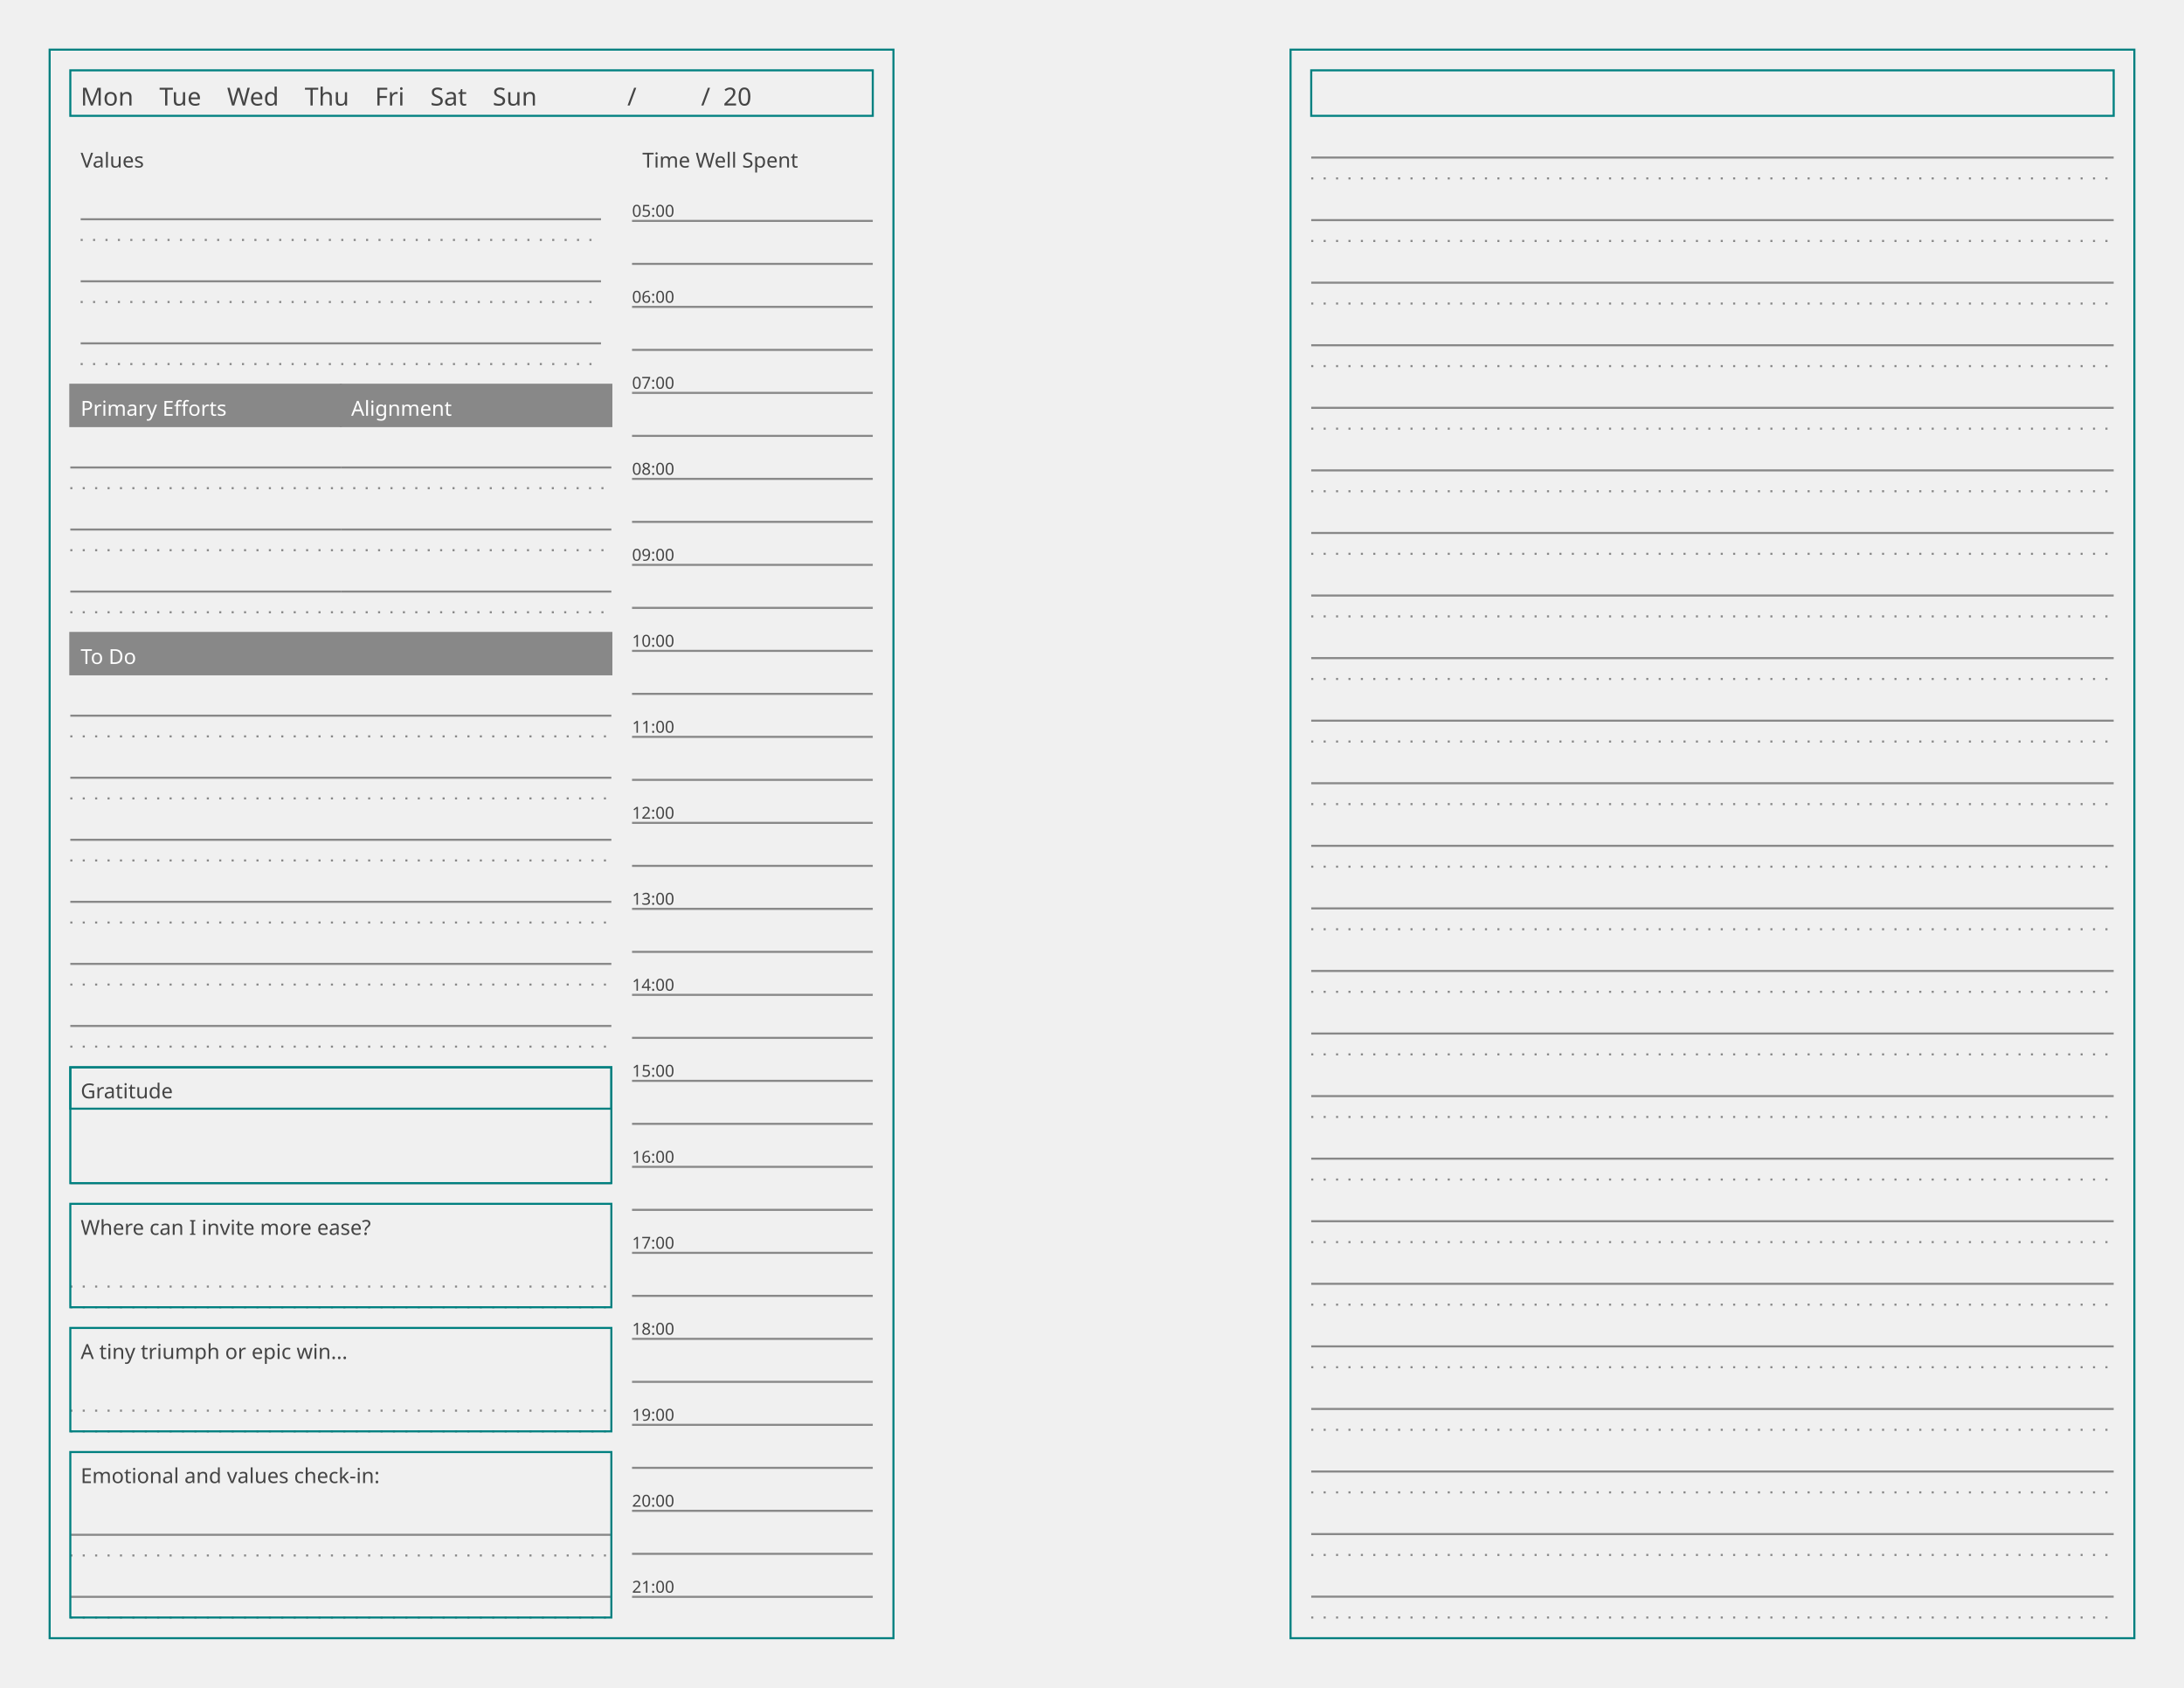
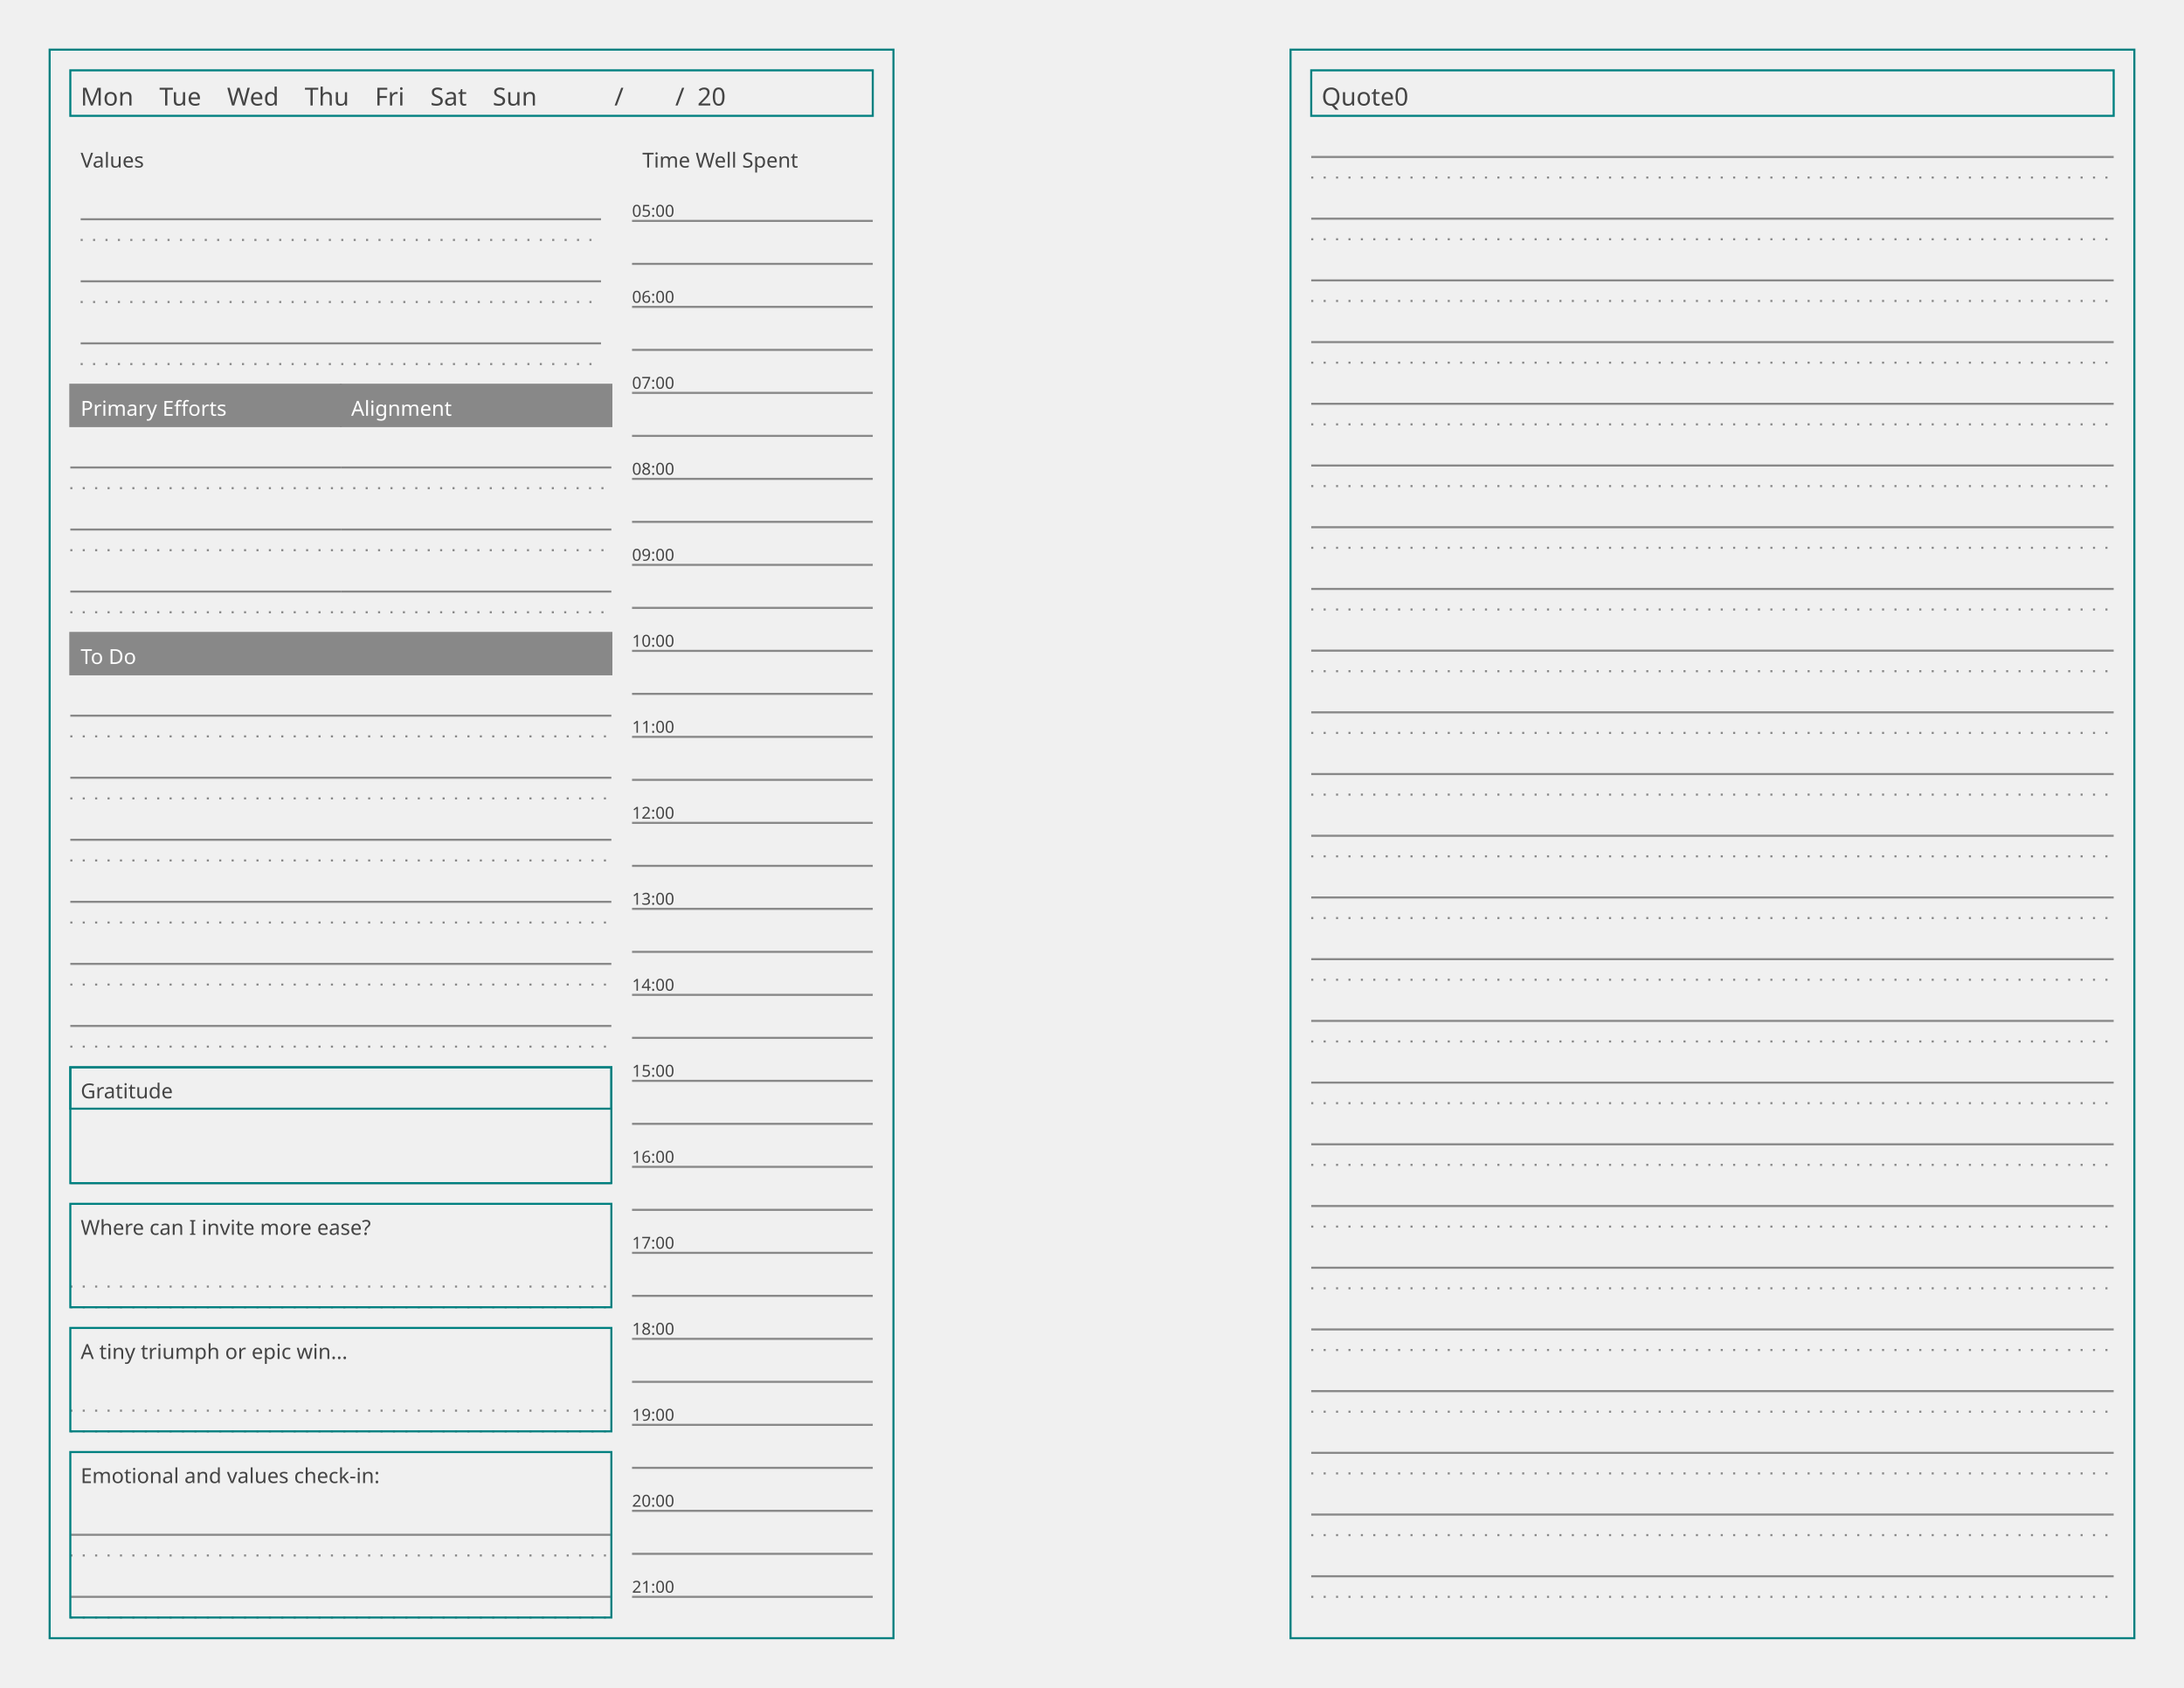
<svg xmlns="http://www.w3.org/2000/svg" baseProfile="tiny" height="8.5in" version="1.2" width="11in">
  <defs />
  <g transform="translate(24.0, 24.0)">
    <rect fill="none" height="768.0" stroke="#008080" width="408.0" x="0" y="0" />
    <g transform="translate(10, 10)">
      <rect fill="none" height="22" stroke="#008080" stroke-width="1" width="388.0" x="0" y="0" />
-       <text alignment-baseline="text-after-edge" fill="#444444" font-family="Trebuchet MS" font-size="12" text-anchor="start" transform="translate(5,17)">Mon    Tue    Wed    Thu    Fri    Sat    Sun              /          /  20          </text>
+       <text alignment-baseline="text-after-edge" fill="#444444" font-family="Trebuchet MS" font-size="12" text-anchor="start" transform="translate(5,17)">Mon    Tue    Wed    Thu    Fri    Sat    Sun            /        /  20        </text>
    </g>
    <g transform="translate(10, 32)">
      <g transform="translate(0,10)">
        <g>
          <g transform="translate(0,0)">
            <text alignment-baseline="text-after-edge" fill="#444444" font-family="Ubuntu Mono" font-size="10" text-anchor="start" transform="translate(5,15)">Values</text>
          </g>
          <g transform="translate(0,20)">
            <g>
              <line stroke="#888888" stroke-dasharray="1,5" stroke-width="1" transform="translate(5,30.0)" x1="0" x2="251.6" y1="0" y2="0" />
              <line stroke="#888888" stroke-dasharray="1,5" stroke-width="1" transform="translate(5,60.0)" x1="0" x2="251.6" y1="0" y2="0" />
              <line stroke="#888888" stroke-dasharray="1,5" stroke-width="1" transform="translate(5,90.0)" x1="0" x2="251.6" y1="0" y2="0" />
            </g>
            <g>
              <line stroke="#888888" stroke-dasharray="1,0" stroke-width="1" transform="translate(5,20.0)" x1="0" x2="251.6" y1="0" y2="0" />
              <line stroke="#888888" stroke-dasharray="1,0" stroke-width="1" transform="translate(5,50.0)" x1="0" x2="251.6" y1="0" y2="0" />
              <line stroke="#888888" stroke-dasharray="1,0" stroke-width="1" transform="translate(5,80.0)" x1="0" x2="251.6" y1="0" y2="0" />
            </g>
          </g>
        </g>
      </g>
-       <g transform="translate(0,130)">
+       <g transform="translate(0,130.0)">
        <g>
          <g transform="translate(0,0)">
            <g>
              <g transform="translate(0,0)">
                <rect fill="#888888" height="20" stroke="#888888" stroke-width="1" width="130.8" x="0" y="0" />
                <text alignment-baseline="text-after-edge" fill="#ffffff" font-family="Trebuchet MS" font-size="10" text-anchor="start" transform="translate(5,15)">Primary Efforts</text>
              </g>
              <g transform="translate(0,20)">
                <g>
                  <line stroke="#888888" stroke-dasharray="1,5" stroke-width="1" transform="translate(0,30.0)" x1="0" x2="130.8" y1="0" y2="0" />
                  <line stroke="#888888" stroke-dasharray="1,5" stroke-width="1" transform="translate(0,60.0)" x1="0" x2="130.8" y1="0" y2="0" />
                  <line stroke="#888888" stroke-dasharray="1,5" stroke-width="1" transform="translate(0,90.0)" x1="0" x2="130.8" y1="0" y2="0" />
                </g>
                <g>
                  <line stroke="#888888" stroke-dasharray="1,0" stroke-width="1" transform="translate(0,20.0)" x1="0" x2="130.8" y1="0" y2="0" />
                  <line stroke="#888888" stroke-dasharray="1,0" stroke-width="1" transform="translate(0,50.0)" x1="0" x2="130.8" y1="0" y2="0" />
                  <line stroke="#888888" stroke-dasharray="1,0" stroke-width="1" transform="translate(0,80.0)" x1="0" x2="130.8" y1="0" y2="0" />
                </g>
              </g>
            </g>
          </g>
          <g transform="translate(130.8,0)">
            <g>
              <g transform="translate(0,0)">
                <rect fill="#888888" height="20" stroke="#888888" stroke-width="1" width="130.8" x="0" y="0" />
                <text alignment-baseline="text-after-edge" fill="#ffffff" font-family="Trebuchet MS" font-size="10" text-anchor="start" transform="translate(5,15)">Alignment</text>
              </g>
              <g transform="translate(0,20)">
                <g>
                  <line stroke="#888888" stroke-dasharray="1,5" stroke-width="1" transform="translate(0,30.0)" x1="0" x2="130.8" y1="0" y2="0" />
                  <line stroke="#888888" stroke-dasharray="1,5" stroke-width="1" transform="translate(0,60.0)" x1="0" x2="130.8" y1="0" y2="0" />
                  <line stroke="#888888" stroke-dasharray="1,5" stroke-width="1" transform="translate(0,90.0)" x1="0" x2="130.8" y1="0" y2="0" />
                </g>
                <g>
                  <line stroke="#888888" stroke-dasharray="1,0" stroke-width="1" transform="translate(0,20.0)" x1="0" x2="130.8" y1="0" y2="0" />
                  <line stroke="#888888" stroke-dasharray="1,0" stroke-width="1" transform="translate(0,50.0)" x1="0" x2="130.8" y1="0" y2="0" />
                  <line stroke="#888888" stroke-dasharray="1,0" stroke-width="1" transform="translate(0,80.0)" x1="0" x2="130.8" y1="0" y2="0" />
                </g>
              </g>
            </g>
          </g>
        </g>
      </g>
-       <g transform="translate(0,250)">
+       <g transform="translate(0,250.0)">
        <g>
          <g transform="translate(0,0)">
            <rect fill="#888888" height="20" stroke="#888888" stroke-width="1" width="261.6" x="0" y="0" />
            <text alignment-baseline="text-after-edge" fill="#ffffff" font-family="Ubuntu Mono" font-size="10" text-anchor="start" transform="translate(5,15)">To Do</text>
          </g>
          <g transform="translate(0,20)">
            <g>
              <line stroke="#888888" stroke-dasharray="1,5" stroke-width="1" transform="translate(0,30.0)" x1="0" x2="261.6" y1="0" y2="0" />
              <line stroke="#888888" stroke-dasharray="1,5" stroke-width="1" transform="translate(0,60.0)" x1="0" x2="261.6" y1="0" y2="0" />
              <line stroke="#888888" stroke-dasharray="1,5" stroke-width="1" transform="translate(0,90.0)" x1="0" x2="261.6" y1="0" y2="0" />
              <line stroke="#888888" stroke-dasharray="1,5" stroke-width="1" transform="translate(0,120.0)" x1="0" x2="261.6" y1="0" y2="0" />
              <line stroke="#888888" stroke-dasharray="1,5" stroke-width="1" transform="translate(0,150.0)" x1="0" x2="261.6" y1="0" y2="0" />
              <line stroke="#888888" stroke-dasharray="1,5" stroke-width="1" transform="translate(0,180.0)" x1="0" x2="261.6" y1="0" y2="0" />
            </g>
            <g>
              <line stroke="#888888" stroke-dasharray="1,0" stroke-width="1" transform="translate(0,20.0)" x1="0" x2="261.6" y1="0" y2="0" />
              <line stroke="#888888" stroke-dasharray="1,0" stroke-width="1" transform="translate(0,50.0)" x1="0" x2="261.6" y1="0" y2="0" />
              <line stroke="#888888" stroke-dasharray="1,0" stroke-width="1" transform="translate(0,80.0)" x1="0" x2="261.6" y1="0" y2="0" />
              <line stroke="#888888" stroke-dasharray="1,0" stroke-width="1" transform="translate(0,110.0)" x1="0" x2="261.6" y1="0" y2="0" />
              <line stroke="#888888" stroke-dasharray="1,0" stroke-width="1" transform="translate(0,140.0)" x1="0" x2="261.6" y1="0" y2="0" />
              <line stroke="#888888" stroke-dasharray="1,0" stroke-width="1" transform="translate(0,170.0)" x1="0" x2="261.6" y1="0" y2="0" />
            </g>
          </g>
        </g>
      </g>
-       <g transform="translate(0,460)">
+       <g transform="translate(0,460.0)">
        <g>
          <g transform="translate(0,0)">
            <rect fill="none" height="20" stroke="#008080" stroke-width="1" width="261.6" x="0" y="0" />
            <text alignment-baseline="text-after-edge" fill="#444444" font-family="Trebuchet MS" font-size="10" text-anchor="start" transform="translate(5,15)">Gratitude</text>
          </g>
          <g transform="translate(0,20)">
            <line stroke="#888888" stroke-dasharray="1,0" stroke-width="1" transform="translate(0,36.0)" x1="0" x2="261.6" y1="0" y2="0" />
          </g>
        </g>
        <rect fill="none" height="56.0" stroke="#008080" stroke-width="1" width="261.6" x="0" y="0" />
      </g>
      <g transform="translate(0,526.0)">
        <g>
          <g transform="translate(0,0)">
            <text alignment-baseline="text-after-edge" fill="#444444" font-family="Ubuntu Mono" font-size="10" text-anchor="start" transform="translate(5,15)">Where can I invite more ease?</text>
          </g>
          <g transform="translate(0,20)">
            <g>
              <line stroke="#888888" stroke-dasharray="1,5" stroke-width="1" transform="translate(0,30.0)" x1="0" x2="261.6" y1="0" y2="0" />
            </g>
            <g>
              <line stroke="#888888" stroke-dasharray="1,5" stroke-width="1" transform="translate(0,20.0)" x1="0" x2="261.6" y1="0" y2="0" />
            </g>
          </g>
        </g>
        <rect fill="none" height="50" stroke="#008080" stroke-width="1" width="261.6" x="0" y="0" />
      </g>
      <g transform="translate(0,586.0)">
        <g>
          <g transform="translate(0,0)">
            <text alignment-baseline="text-after-edge" fill="#444444" font-family="Ubuntu Mono" font-size="10" text-anchor="start" transform="translate(5,15)">A tiny triumph or epic win...</text>
          </g>
          <g transform="translate(0,20)">
            <g>
              <line stroke="#888888" stroke-dasharray="1,5" stroke-width="1" transform="translate(0,30.0)" x1="0" x2="261.6" y1="0" y2="0" />
            </g>
            <g>
              <line stroke="#888888" stroke-dasharray="1,5" stroke-width="1" transform="translate(0,20.0)" x1="0" x2="261.6" y1="0" y2="0" />
            </g>
          </g>
        </g>
        <rect fill="none" height="50" stroke="#008080" stroke-width="1" width="261.6" x="0" y="0" />
      </g>
      <g transform="translate(0,646.0)">
        <g>
          <g transform="translate(0,0)">
            <text alignment-baseline="text-after-edge" fill="#444444" font-family="Ubuntu Mono" font-size="10" text-anchor="start" transform="translate(5,15)">Emotional and values check-in:</text>
          </g>
          <g transform="translate(0,20)">
            <g>
              <line stroke="#888888" stroke-dasharray="1,5" stroke-width="1" transform="translate(0,30.0)" x1="0" x2="261.6" y1="0" y2="0" />
              <line stroke="#888888" stroke-dasharray="1,5" stroke-width="1" transform="translate(0,60.0)" x1="0" x2="261.6" y1="0" y2="0" />
            </g>
            <g>
              <line stroke="#888888" stroke-dasharray="1,0" stroke-width="1" transform="translate(0,20.0)" x1="0" x2="261.6" y1="0" y2="0" />
              <line stroke="#888888" stroke-dasharray="1,0" stroke-width="1" transform="translate(0,50.0)" x1="0" x2="261.6" y1="0" y2="0" />
            </g>
          </g>
        </g>
        <rect fill="none" height="80" stroke="#008080" stroke-width="1" width="261.6" x="0" y="0" />
      </g>
    </g>
    <g transform="translate(281.6,32)">
      <g>
        <rect fill="none" height="20" stroke="none" width="116.4" x="0" y="10" />
        <text alignment-baseline="text-after-edge" fill="#444444" font-family="Ubuntu Mono" font-size="10" text-anchor="start" x="5" y="25">Time Well Spent</text>
      </g>
      <g>
        <text alignment-baseline="text-after-edge" fill="#444444" font-family="Ubuntu Mono" font-size="8" text-anchor="start" x="0" y="48.788">05:00</text>
        <line stroke="#888888" x1="0" x2="116.4" y1="50.788" y2="50.788" />
        <line stroke="#888888" x1="0" x2="116.4" y1="71.576" y2="71.576" />
        <text alignment-baseline="text-after-edge" fill="#444444" font-family="Ubuntu Mono" font-size="8" text-anchor="start" x="0" y="90.364">06:00</text>
        <line stroke="#888888" x1="0" x2="116.4" y1="92.364" y2="92.364" />
        <line stroke="#888888" x1="0" x2="116.4" y1="113.152" y2="113.152" />
        <text alignment-baseline="text-after-edge" fill="#444444" font-family="Ubuntu Mono" font-size="8" text-anchor="start" x="0" y="131.939">07:00</text>
        <line stroke="#888888" x1="0" x2="116.4" y1="133.939" y2="133.939" />
        <line stroke="#888888" x1="0" x2="116.4" y1="154.727" y2="154.727" />
        <text alignment-baseline="text-after-edge" fill="#444444" font-family="Ubuntu Mono" font-size="8" text-anchor="start" x="0" y="173.515">08:00</text>
        <line stroke="#888888" x1="0" x2="116.4" y1="175.515" y2="175.515" />
        <line stroke="#888888" x1="0" x2="116.4" y1="196.303" y2="196.303" />
        <text alignment-baseline="text-after-edge" fill="#444444" font-family="Ubuntu Mono" font-size="8" text-anchor="start" x="0" y="215.091">09:00</text>
        <line stroke="#888888" x1="0" x2="116.4" y1="217.091" y2="217.091" />
        <line stroke="#888888" x1="0" x2="116.4" y1="237.879" y2="237.879" />
        <text alignment-baseline="text-after-edge" fill="#444444" font-family="Ubuntu Mono" font-size="8" text-anchor="start" x="0" y="256.667">10:00</text>
        <line stroke="#888888" x1="0" x2="116.4" y1="258.667" y2="258.667" />
        <line stroke="#888888" x1="0" x2="116.4" y1="279.455" y2="279.455" />
        <text alignment-baseline="text-after-edge" fill="#444444" font-family="Ubuntu Mono" font-size="8" text-anchor="start" x="0" y="298.242">11:00</text>
        <line stroke="#888888" x1="0" x2="116.4" y1="300.242" y2="300.242" />
        <line stroke="#888888" x1="0" x2="116.4" y1="321.03" y2="321.03" />
        <text alignment-baseline="text-after-edge" fill="#444444" font-family="Ubuntu Mono" font-size="8" text-anchor="start" x="0" y="339.818">12:00</text>
        <line stroke="#888888" x1="0" x2="116.4" y1="341.818" y2="341.818" />
        <line stroke="#888888" x1="0" x2="116.4" y1="362.606" y2="362.606" />
        <text alignment-baseline="text-after-edge" fill="#444444" font-family="Ubuntu Mono" font-size="8" text-anchor="start" x="0" y="381.394">13:00</text>
        <line stroke="#888888" x1="0" x2="116.4" y1="383.394" y2="383.394" />
        <line stroke="#888888" x1="0" x2="116.4" y1="404.182" y2="404.182" />
        <text alignment-baseline="text-after-edge" fill="#444444" font-family="Ubuntu Mono" font-size="8" text-anchor="start" x="0" y="422.97">14:00</text>
        <line stroke="#888888" x1="0" x2="116.4" y1="424.97" y2="424.97" />
        <line stroke="#888888" x1="0" x2="116.4" y1="445.758" y2="445.758" />
        <text alignment-baseline="text-after-edge" fill="#444444" font-family="Ubuntu Mono" font-size="8" text-anchor="start" x="0" y="464.545">15:00</text>
        <line stroke="#888888" x1="0" x2="116.4" y1="466.545" y2="466.545" />
        <line stroke="#888888" x1="0" x2="116.4" y1="487.333" y2="487.333" />
        <text alignment-baseline="text-after-edge" fill="#444444" font-family="Ubuntu Mono" font-size="8" text-anchor="start" x="0" y="506.121">16:00</text>
        <line stroke="#888888" x1="0" x2="116.4" y1="508.121" y2="508.121" />
        <line stroke="#888888" x1="0" x2="116.4" y1="528.909" y2="528.909" />
        <text alignment-baseline="text-after-edge" fill="#444444" font-family="Ubuntu Mono" font-size="8" text-anchor="start" x="0" y="547.697">17:00</text>
        <line stroke="#888888" x1="0" x2="116.4" y1="549.697" y2="549.697" />
        <line stroke="#888888" x1="0" x2="116.4" y1="570.485" y2="570.485" />
        <text alignment-baseline="text-after-edge" fill="#444444" font-family="Ubuntu Mono" font-size="8" text-anchor="start" x="0" y="589.273">18:00</text>
        <line stroke="#888888" x1="0" x2="116.4" y1="591.273" y2="591.273" />
        <line stroke="#888888" x1="0" x2="116.4" y1="612.061" y2="612.061" />
        <text alignment-baseline="text-after-edge" fill="#444444" font-family="Ubuntu Mono" font-size="8" text-anchor="start" x="0" y="630.848">19:00</text>
        <line stroke="#888888" x1="0" x2="116.4" y1="632.848" y2="632.848" />
        <line stroke="#888888" x1="0" x2="116.4" y1="653.636" y2="653.636" />
        <text alignment-baseline="text-after-edge" fill="#444444" font-family="Ubuntu Mono" font-size="8" text-anchor="start" x="0" y="672.424">20:00</text>
        <line stroke="#888888" x1="0" x2="116.4" y1="674.424" y2="674.424" />
        <line stroke="#888888" x1="0" x2="116.4" y1="695.212" y2="695.212" />
        <text alignment-baseline="text-after-edge" fill="#444444" font-family="Ubuntu Mono" font-size="8" text-anchor="start" x="0" y="714.0">21:00</text>
        <line stroke="#888888" x1="0" x2="116.4" y1="716.0" y2="716.0" />
      </g>
    </g>
  </g>
  <g transform="translate(624.0, 24.0)">
    <rect fill="none" height="768.0" stroke="#008080" width="408.0" x="0" y="0" />
    <g transform="translate(10, 10)">
      <rect fill="none" height="22" stroke="#008080" stroke-width="1" width="388.0" x="0" y="0" />
-       <text alignment-baseline="text-after-edge" fill="#444444" font-family="Trebuchet MS" font-size="12" text-anchor="start" transform="translate(5,17)" />
+       <text alignment-baseline="text-after-edge" fill="#444444" font-family="Trebuchet MS" font-size="12" text-anchor="start" transform="translate(5,17)">Quote0</text>
    </g>
    <g transform="translate(10, 32)">
      <g transform="translate(0,0)">
        <g>
-           <line stroke="#888888" stroke-dasharray="1,5" stroke-width="1" transform="translate(0,30.25)" x1="0" x2="388.0" y1="0" y2="0" />
-           <line stroke="#888888" stroke-dasharray="1,5" stroke-width="1" transform="translate(0,60.5)" x1="0" x2="388.0" y1="0" y2="0" />
-           <line stroke="#888888" stroke-dasharray="1,5" stroke-width="1" transform="translate(0,90.75)" x1="0" x2="388.0" y1="0" y2="0" />
-           <line stroke="#888888" stroke-dasharray="1,5" stroke-width="1" transform="translate(0,121.0)" x1="0" x2="388.0" y1="0" y2="0" />
-           <line stroke="#888888" stroke-dasharray="1,5" stroke-width="1" transform="translate(0,151.25)" x1="0" x2="388.0" y1="0" y2="0" />
-           <line stroke="#888888" stroke-dasharray="1,5" stroke-width="1" transform="translate(0,181.5)" x1="0" x2="388.0" y1="0" y2="0" />
-           <line stroke="#888888" stroke-dasharray="1,5" stroke-width="1" transform="translate(0,211.75)" x1="0" x2="388.0" y1="0" y2="0" />
-           <line stroke="#888888" stroke-dasharray="1,5" stroke-width="1" transform="translate(0,242.0)" x1="0" x2="388.0" y1="0" y2="0" />
-           <line stroke="#888888" stroke-dasharray="1,5" stroke-width="1" transform="translate(0,272.25)" x1="0" x2="388.0" y1="0" y2="0" />
-           <line stroke="#888888" stroke-dasharray="1,5" stroke-width="1" transform="translate(0,302.5)" x1="0" x2="388.0" y1="0" y2="0" />
-           <line stroke="#888888" stroke-dasharray="1,5" stroke-width="1" transform="translate(0,332.75)" x1="0" x2="388.0" y1="0" y2="0" />
-           <line stroke="#888888" stroke-dasharray="1,5" stroke-width="1" transform="translate(0,363.0)" x1="0" x2="388.0" y1="0" y2="0" />
-           <line stroke="#888888" stroke-dasharray="1,5" stroke-width="1" transform="translate(0,393.25)" x1="0" x2="388.0" y1="0" y2="0" />
-           <line stroke="#888888" stroke-dasharray="1,5" stroke-width="1" transform="translate(0,423.5)" x1="0" x2="388.0" y1="0" y2="0" />
-           <line stroke="#888888" stroke-dasharray="1,5" stroke-width="1" transform="translate(0,453.75)" x1="0" x2="388.0" y1="0" y2="0" />
-           <line stroke="#888888" stroke-dasharray="1,5" stroke-width="1" transform="translate(0,484.0)" x1="0" x2="388.0" y1="0" y2="0" />
-           <line stroke="#888888" stroke-dasharray="1,5" stroke-width="1" transform="translate(0,514.25)" x1="0" x2="388.0" y1="0" y2="0" />
-           <line stroke="#888888" stroke-dasharray="1,5" stroke-width="1" transform="translate(0,544.5)" x1="0" x2="388.0" y1="0" y2="0" />
-           <line stroke="#888888" stroke-dasharray="1,5" stroke-width="1" transform="translate(0,574.75)" x1="0" x2="388.0" y1="0" y2="0" />
-           <line stroke="#888888" stroke-dasharray="1,5" stroke-width="1" transform="translate(0,605.0)" x1="0" x2="388.0" y1="0" y2="0" />
-           <line stroke="#888888" stroke-dasharray="1,5" stroke-width="1" transform="translate(0,635.25)" x1="0" x2="388.0" y1="0" y2="0" />
-           <line stroke="#888888" stroke-dasharray="1,5" stroke-width="1" transform="translate(0,665.5)" x1="0" x2="388.0" y1="0" y2="0" />
-           <line stroke="#888888" stroke-dasharray="1,5" stroke-width="1" transform="translate(0,695.75)" x1="0" x2="388.0" y1="0" y2="0" />
-           <line stroke="#888888" stroke-dasharray="1,5" stroke-width="1" transform="translate(0,726.0)" x1="0" x2="388.0" y1="0" y2="0" />
-         </g>
-         <g>
-           <line stroke="#888888" stroke-dasharray="1,0" stroke-width="1" transform="translate(0,20.16667)" x1="0" x2="388.0" y1="0" y2="0" />
-           <line stroke="#888888" stroke-dasharray="1,0" stroke-width="1" transform="translate(0,50.41667)" x1="0" x2="388.0" y1="0" y2="0" />
-           <line stroke="#888888" stroke-dasharray="1,0" stroke-width="1" transform="translate(0,80.66667)" x1="0" x2="388.0" y1="0" y2="0" />
-           <line stroke="#888888" stroke-dasharray="1,0" stroke-width="1" transform="translate(0,110.9167)" x1="0" x2="388.0" y1="0" y2="0" />
-           <line stroke="#888888" stroke-dasharray="1,0" stroke-width="1" transform="translate(0,141.1667)" x1="0" x2="388.0" y1="0" y2="0" />
-           <line stroke="#888888" stroke-dasharray="1,0" stroke-width="1" transform="translate(0,171.4167)" x1="0" x2="388.0" y1="0" y2="0" />
-           <line stroke="#888888" stroke-dasharray="1,0" stroke-width="1" transform="translate(0,201.6667)" x1="0" x2="388.0" y1="0" y2="0" />
-           <line stroke="#888888" stroke-dasharray="1,0" stroke-width="1" transform="translate(0,231.9167)" x1="0" x2="388.0" y1="0" y2="0" />
-           <line stroke="#888888" stroke-dasharray="1,0" stroke-width="1" transform="translate(0,262.1667)" x1="0" x2="388.0" y1="0" y2="0" />
-           <line stroke="#888888" stroke-dasharray="1,0" stroke-width="1" transform="translate(0,292.4167)" x1="0" x2="388.0" y1="0" y2="0" />
-           <line stroke="#888888" stroke-dasharray="1,0" stroke-width="1" transform="translate(0,322.6667)" x1="0" x2="388.0" y1="0" y2="0" />
-           <line stroke="#888888" stroke-dasharray="1,0" stroke-width="1" transform="translate(0,352.9167)" x1="0" x2="388.0" y1="0" y2="0" />
-           <line stroke="#888888" stroke-dasharray="1,0" stroke-width="1" transform="translate(0,383.1667)" x1="0" x2="388.0" y1="0" y2="0" />
-           <line stroke="#888888" stroke-dasharray="1,0" stroke-width="1" transform="translate(0,413.4167)" x1="0" x2="388.0" y1="0" y2="0" />
-           <line stroke="#888888" stroke-dasharray="1,0" stroke-width="1" transform="translate(0,443.6667)" x1="0" x2="388.0" y1="0" y2="0" />
-           <line stroke="#888888" stroke-dasharray="1,0" stroke-width="1" transform="translate(0,473.9167)" x1="0" x2="388.0" y1="0" y2="0" />
-           <line stroke="#888888" stroke-dasharray="1,0" stroke-width="1" transform="translate(0,504.1667)" x1="0" x2="388.0" y1="0" y2="0" />
-           <line stroke="#888888" stroke-dasharray="1,0" stroke-width="1" transform="translate(0,534.4167)" x1="0" x2="388.0" y1="0" y2="0" />
-           <line stroke="#888888" stroke-dasharray="1,0" stroke-width="1" transform="translate(0,564.6667)" x1="0" x2="388.0" y1="0" y2="0" />
-           <line stroke="#888888" stroke-dasharray="1,0" stroke-width="1" transform="translate(0,594.9167)" x1="0" x2="388.0" y1="0" y2="0" />
-           <line stroke="#888888" stroke-dasharray="1,0" stroke-width="1" transform="translate(0,625.1667)" x1="0" x2="388.0" y1="0" y2="0" />
-           <line stroke="#888888" stroke-dasharray="1,0" stroke-width="1" transform="translate(0,655.4167)" x1="0" x2="388.0" y1="0" y2="0" />
-           <line stroke="#888888" stroke-dasharray="1,0" stroke-width="1" transform="translate(0,685.6667)" x1="0" x2="388.0" y1="0" y2="0" />
-           <line stroke="#888888" stroke-dasharray="1,0" stroke-width="1" transform="translate(0,715.9167)" x1="0" x2="388.0" y1="0" y2="0" />
+           <line stroke="#888888" stroke-dasharray="1,5" stroke-width="1" transform="translate(0,29.83333)" x1="0" x2="388.0" y1="0" y2="0" />
+           <line stroke="#888888" stroke-dasharray="1,5" stroke-width="1" transform="translate(0,59.66667)" x1="0" x2="388.0" y1="0" y2="0" />
+           <line stroke="#888888" stroke-dasharray="1,5" stroke-width="1" transform="translate(0,89.5)" x1="0" x2="388.0" y1="0" y2="0" />
+           <line stroke="#888888" stroke-dasharray="1,5" stroke-width="1" transform="translate(0,119.3333)" x1="0" x2="388.0" y1="0" y2="0" />
+           <line stroke="#888888" stroke-dasharray="1,5" stroke-width="1" transform="translate(0,149.1667)" x1="0" x2="388.0" y1="0" y2="0" />
+           <line stroke="#888888" stroke-dasharray="1,5" stroke-width="1" transform="translate(0,179.0)" x1="0" x2="388.0" y1="0" y2="0" />
+           <line stroke="#888888" stroke-dasharray="1,5" stroke-width="1" transform="translate(0,208.8333)" x1="0" x2="388.0" y1="0" y2="0" />
+           <line stroke="#888888" stroke-dasharray="1,5" stroke-width="1" transform="translate(0,238.6667)" x1="0" x2="388.0" y1="0" y2="0" />
+           <line stroke="#888888" stroke-dasharray="1,5" stroke-width="1" transform="translate(0,268.5)" x1="0" x2="388.0" y1="0" y2="0" />
+           <line stroke="#888888" stroke-dasharray="1,5" stroke-width="1" transform="translate(0,298.3333)" x1="0" x2="388.0" y1="0" y2="0" />
+           <line stroke="#888888" stroke-dasharray="1,5" stroke-width="1" transform="translate(0,328.1667)" x1="0" x2="388.0" y1="0" y2="0" />
+           <line stroke="#888888" stroke-dasharray="1,5" stroke-width="1" transform="translate(0,358)" x1="0" x2="388.0" y1="0" y2="0" />
+           <line stroke="#888888" stroke-dasharray="1,5" stroke-width="1" transform="translate(0,387.8333)" x1="0" x2="388.0" y1="0" y2="0" />
+           <line stroke="#888888" stroke-dasharray="1,5" stroke-width="1" transform="translate(0,417.6667)" x1="0" x2="388.0" y1="0" y2="0" />
+           <line stroke="#888888" stroke-dasharray="1,5" stroke-width="1" transform="translate(0,447.5)" x1="0" x2="388.0" y1="0" y2="0" />
+           <line stroke="#888888" stroke-dasharray="1,5" stroke-width="1" transform="translate(0,477.3333)" x1="0" x2="388.0" y1="0" y2="0" />
+           <line stroke="#888888" stroke-dasharray="1,5" stroke-width="1" transform="translate(0,507.1667)" x1="0" x2="388.0" y1="0" y2="0" />
+           <line stroke="#888888" stroke-dasharray="1,5" stroke-width="1" transform="translate(0,537)" x1="0" x2="388.0" y1="0" y2="0" />
+           <line stroke="#888888" stroke-dasharray="1,5" stroke-width="1" transform="translate(0,566.8333)" x1="0" x2="388.0" y1="0" y2="0" />
+           <line stroke="#888888" stroke-dasharray="1,5" stroke-width="1" transform="translate(0,596.6667)" x1="0" x2="388.0" y1="0" y2="0" />
+           <line stroke="#888888" stroke-dasharray="1,5" stroke-width="1" transform="translate(0,626.5)" x1="0" x2="388.0" y1="0" y2="0" />
+           <line stroke="#888888" stroke-dasharray="1,5" stroke-width="1" transform="translate(0,656.3333)" x1="0" x2="388.0" y1="0" y2="0" />
+           <line stroke="#888888" stroke-dasharray="1,5" stroke-width="1" transform="translate(0,686.1667)" x1="0" x2="388.0" y1="0" y2="0" />
+           <line stroke="#888888" stroke-dasharray="1,5" stroke-width="1" transform="translate(0,716)" x1="0" x2="388.0" y1="0" y2="0" />
+         </g>
+         <g>
+           <line stroke="#888888" stroke-dasharray="1,0" stroke-width="1" transform="translate(0,19.88889)" x1="0" x2="388.0" y1="0" y2="0" />
+           <line stroke="#888888" stroke-dasharray="1,0" stroke-width="1" transform="translate(0,49.72222)" x1="0" x2="388.0" y1="0" y2="0" />
+           <line stroke="#888888" stroke-dasharray="1,0" stroke-width="1" transform="translate(0,79.55556)" x1="0" x2="388.0" y1="0" y2="0" />
+           <line stroke="#888888" stroke-dasharray="1,0" stroke-width="1" transform="translate(0,109.3889)" x1="0" x2="388.0" y1="0" y2="0" />
+           <line stroke="#888888" stroke-dasharray="1,0" stroke-width="1" transform="translate(0,139.2222)" x1="0" x2="388.0" y1="0" y2="0" />
+           <line stroke="#888888" stroke-dasharray="1,0" stroke-width="1" transform="translate(0,169.0556)" x1="0" x2="388.0" y1="0" y2="0" />
+           <line stroke="#888888" stroke-dasharray="1,0" stroke-width="1" transform="translate(0,198.8889)" x1="0" x2="388.0" y1="0" y2="0" />
+           <line stroke="#888888" stroke-dasharray="1,0" stroke-width="1" transform="translate(0,228.7222)" x1="0" x2="388.0" y1="0" y2="0" />
+           <line stroke="#888888" stroke-dasharray="1,0" stroke-width="1" transform="translate(0,258.5556)" x1="0" x2="388.0" y1="0" y2="0" />
+           <line stroke="#888888" stroke-dasharray="1,0" stroke-width="1" transform="translate(0,288.3889)" x1="0" x2="388.0" y1="0" y2="0" />
+           <line stroke="#888888" stroke-dasharray="1,0" stroke-width="1" transform="translate(0,318.2222)" x1="0" x2="388.0" y1="0" y2="0" />
+           <line stroke="#888888" stroke-dasharray="1,0" stroke-width="1" transform="translate(0,348.0556)" x1="0" x2="388.0" y1="0" y2="0" />
+           <line stroke="#888888" stroke-dasharray="1,0" stroke-width="1" transform="translate(0,377.8889)" x1="0" x2="388.0" y1="0" y2="0" />
+           <line stroke="#888888" stroke-dasharray="1,0" stroke-width="1" transform="translate(0,407.7222)" x1="0" x2="388.0" y1="0" y2="0" />
+           <line stroke="#888888" stroke-dasharray="1,0" stroke-width="1" transform="translate(0,437.5556)" x1="0" x2="388.0" y1="0" y2="0" />
+           <line stroke="#888888" stroke-dasharray="1,0" stroke-width="1" transform="translate(0,467.3889)" x1="0" x2="388.0" y1="0" y2="0" />
+           <line stroke="#888888" stroke-dasharray="1,0" stroke-width="1" transform="translate(0,497.2222)" x1="0" x2="388.0" y1="0" y2="0" />
+           <line stroke="#888888" stroke-dasharray="1,0" stroke-width="1" transform="translate(0,527.0556)" x1="0" x2="388.0" y1="0" y2="0" />
+           <line stroke="#888888" stroke-dasharray="1,0" stroke-width="1" transform="translate(0,556.8889)" x1="0" x2="388.0" y1="0" y2="0" />
+           <line stroke="#888888" stroke-dasharray="1,0" stroke-width="1" transform="translate(0,586.7222)" x1="0" x2="388.0" y1="0" y2="0" />
+           <line stroke="#888888" stroke-dasharray="1,0" stroke-width="1" transform="translate(0,616.5556)" x1="0" x2="388.0" y1="0" y2="0" />
+           <line stroke="#888888" stroke-dasharray="1,0" stroke-width="1" transform="translate(0,646.3889)" x1="0" x2="388.0" y1="0" y2="0" />
+           <line stroke="#888888" stroke-dasharray="1,0" stroke-width="1" transform="translate(0,676.2222)" x1="0" x2="388.0" y1="0" y2="0" />
+           <line stroke="#888888" stroke-dasharray="1,0" stroke-width="1" transform="translate(0,706.0556)" x1="0" x2="388.0" y1="0" y2="0" />
        </g>
      </g>
    </g>
  </g>
</svg>
